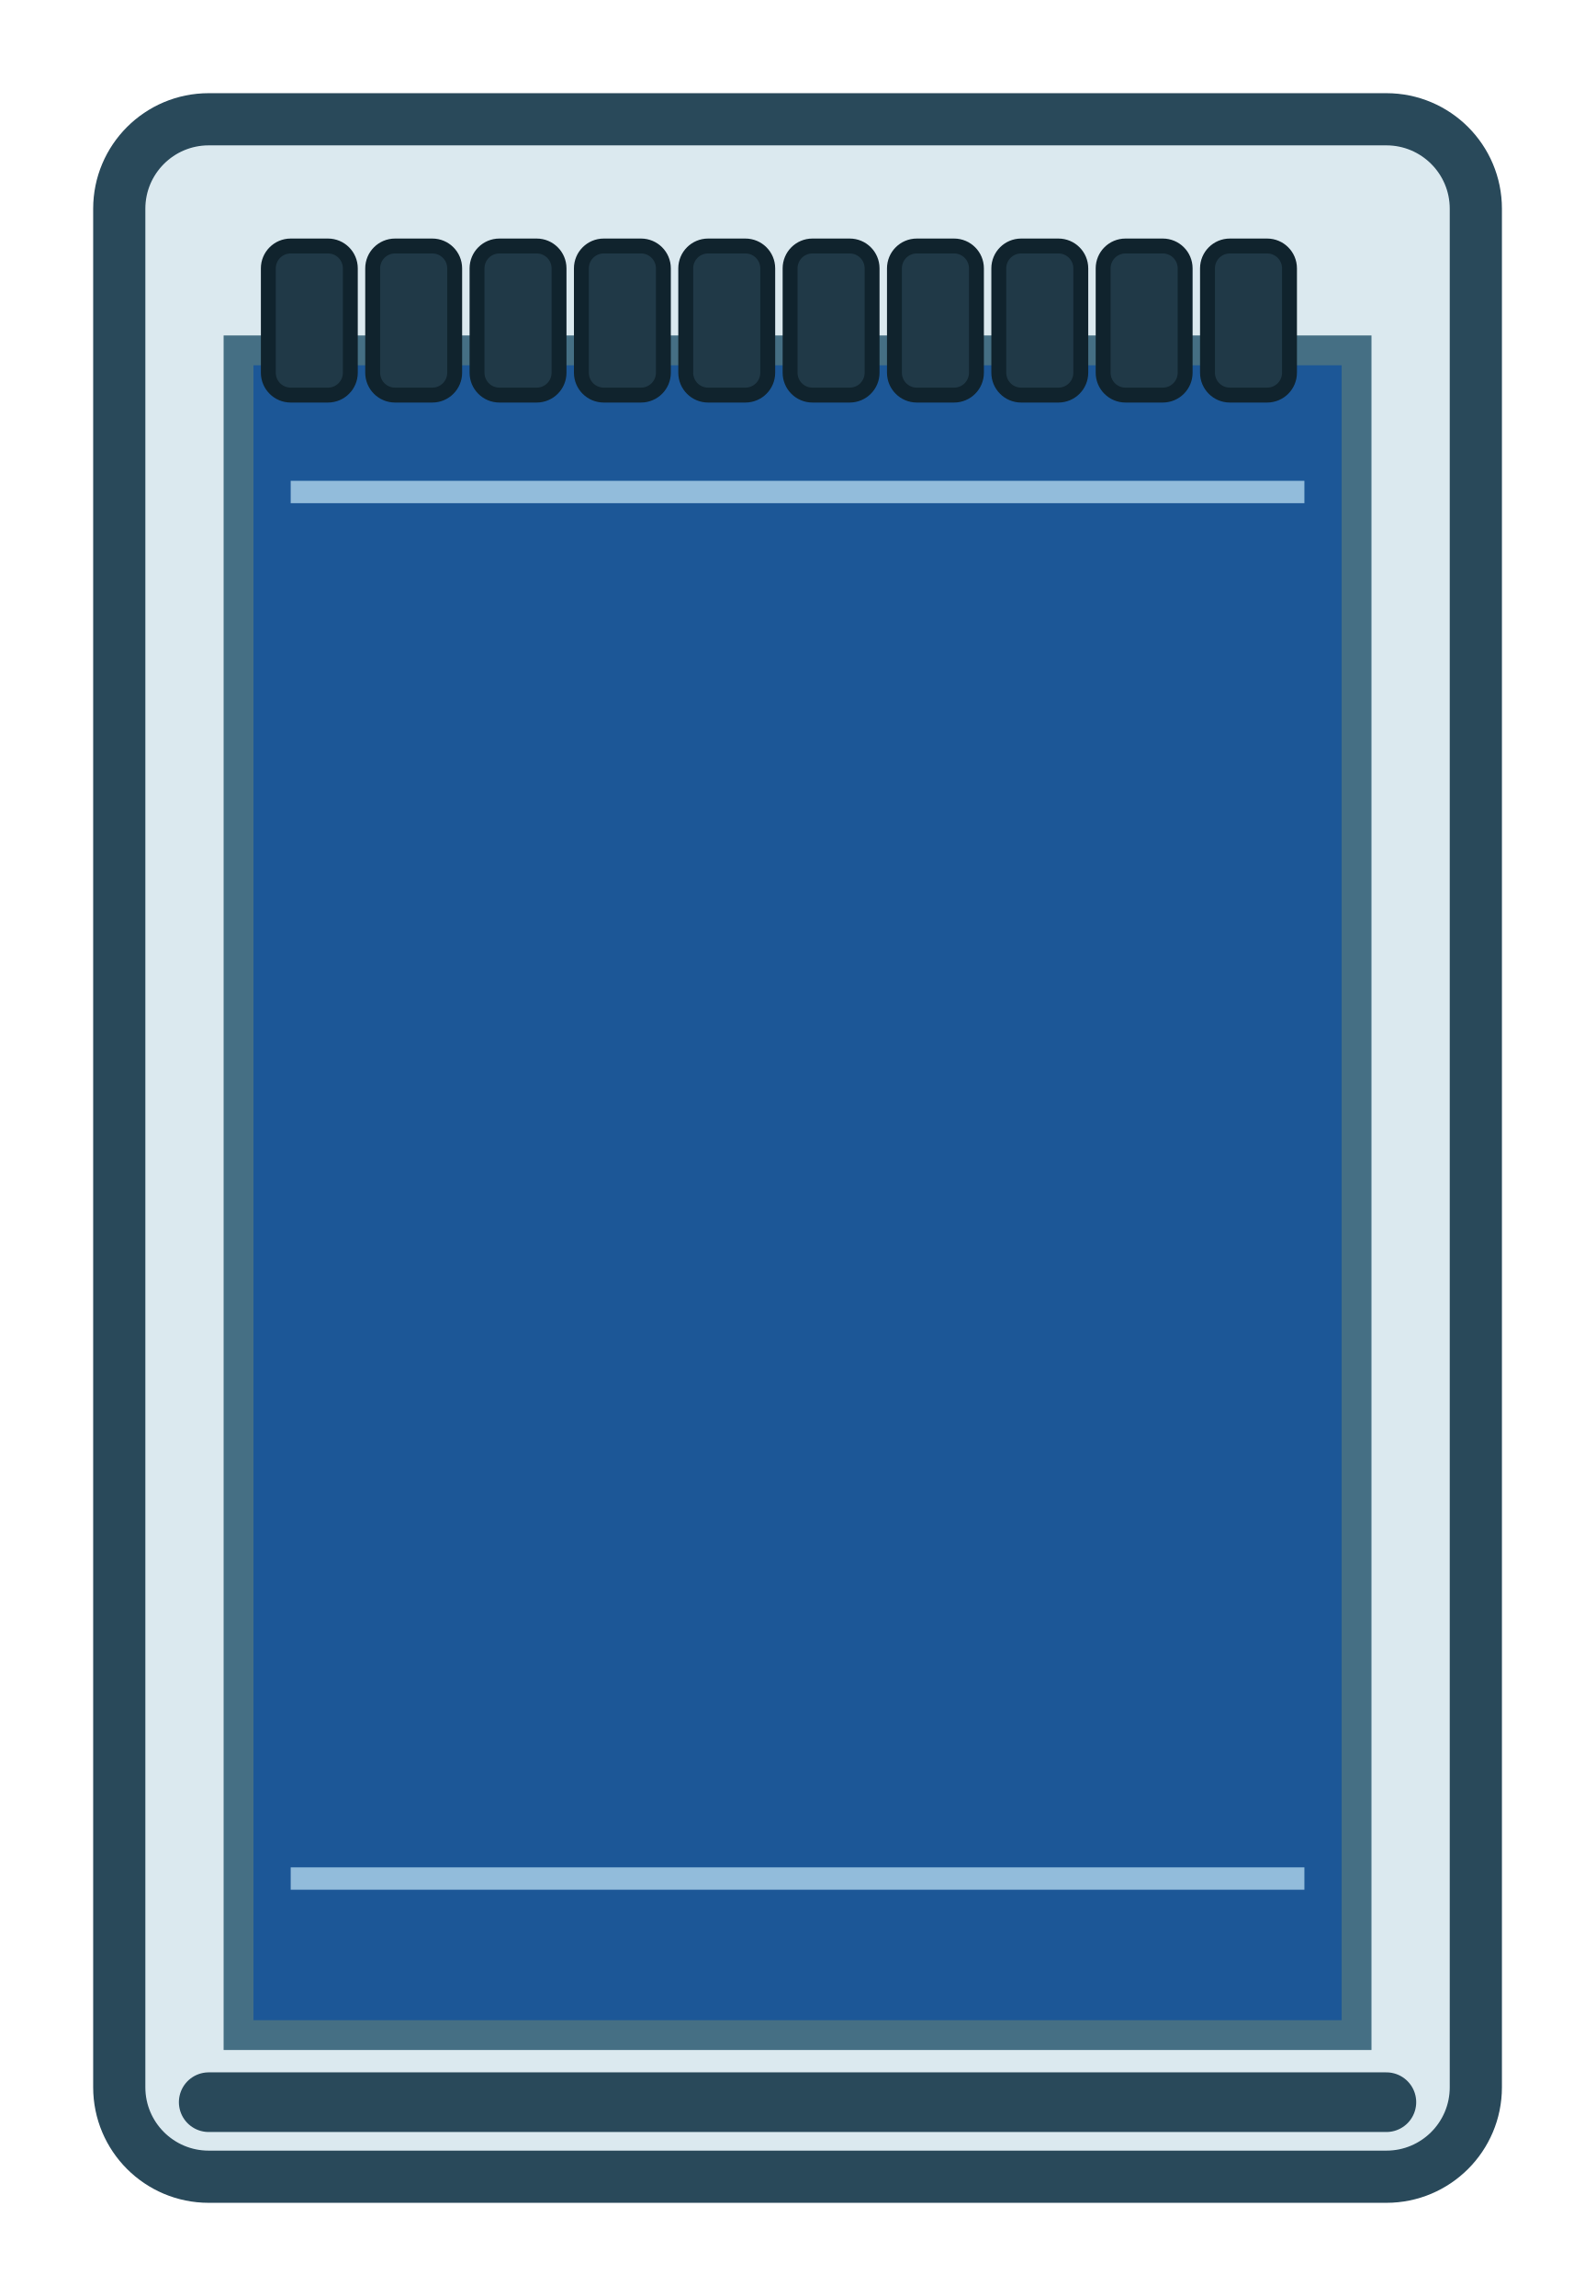
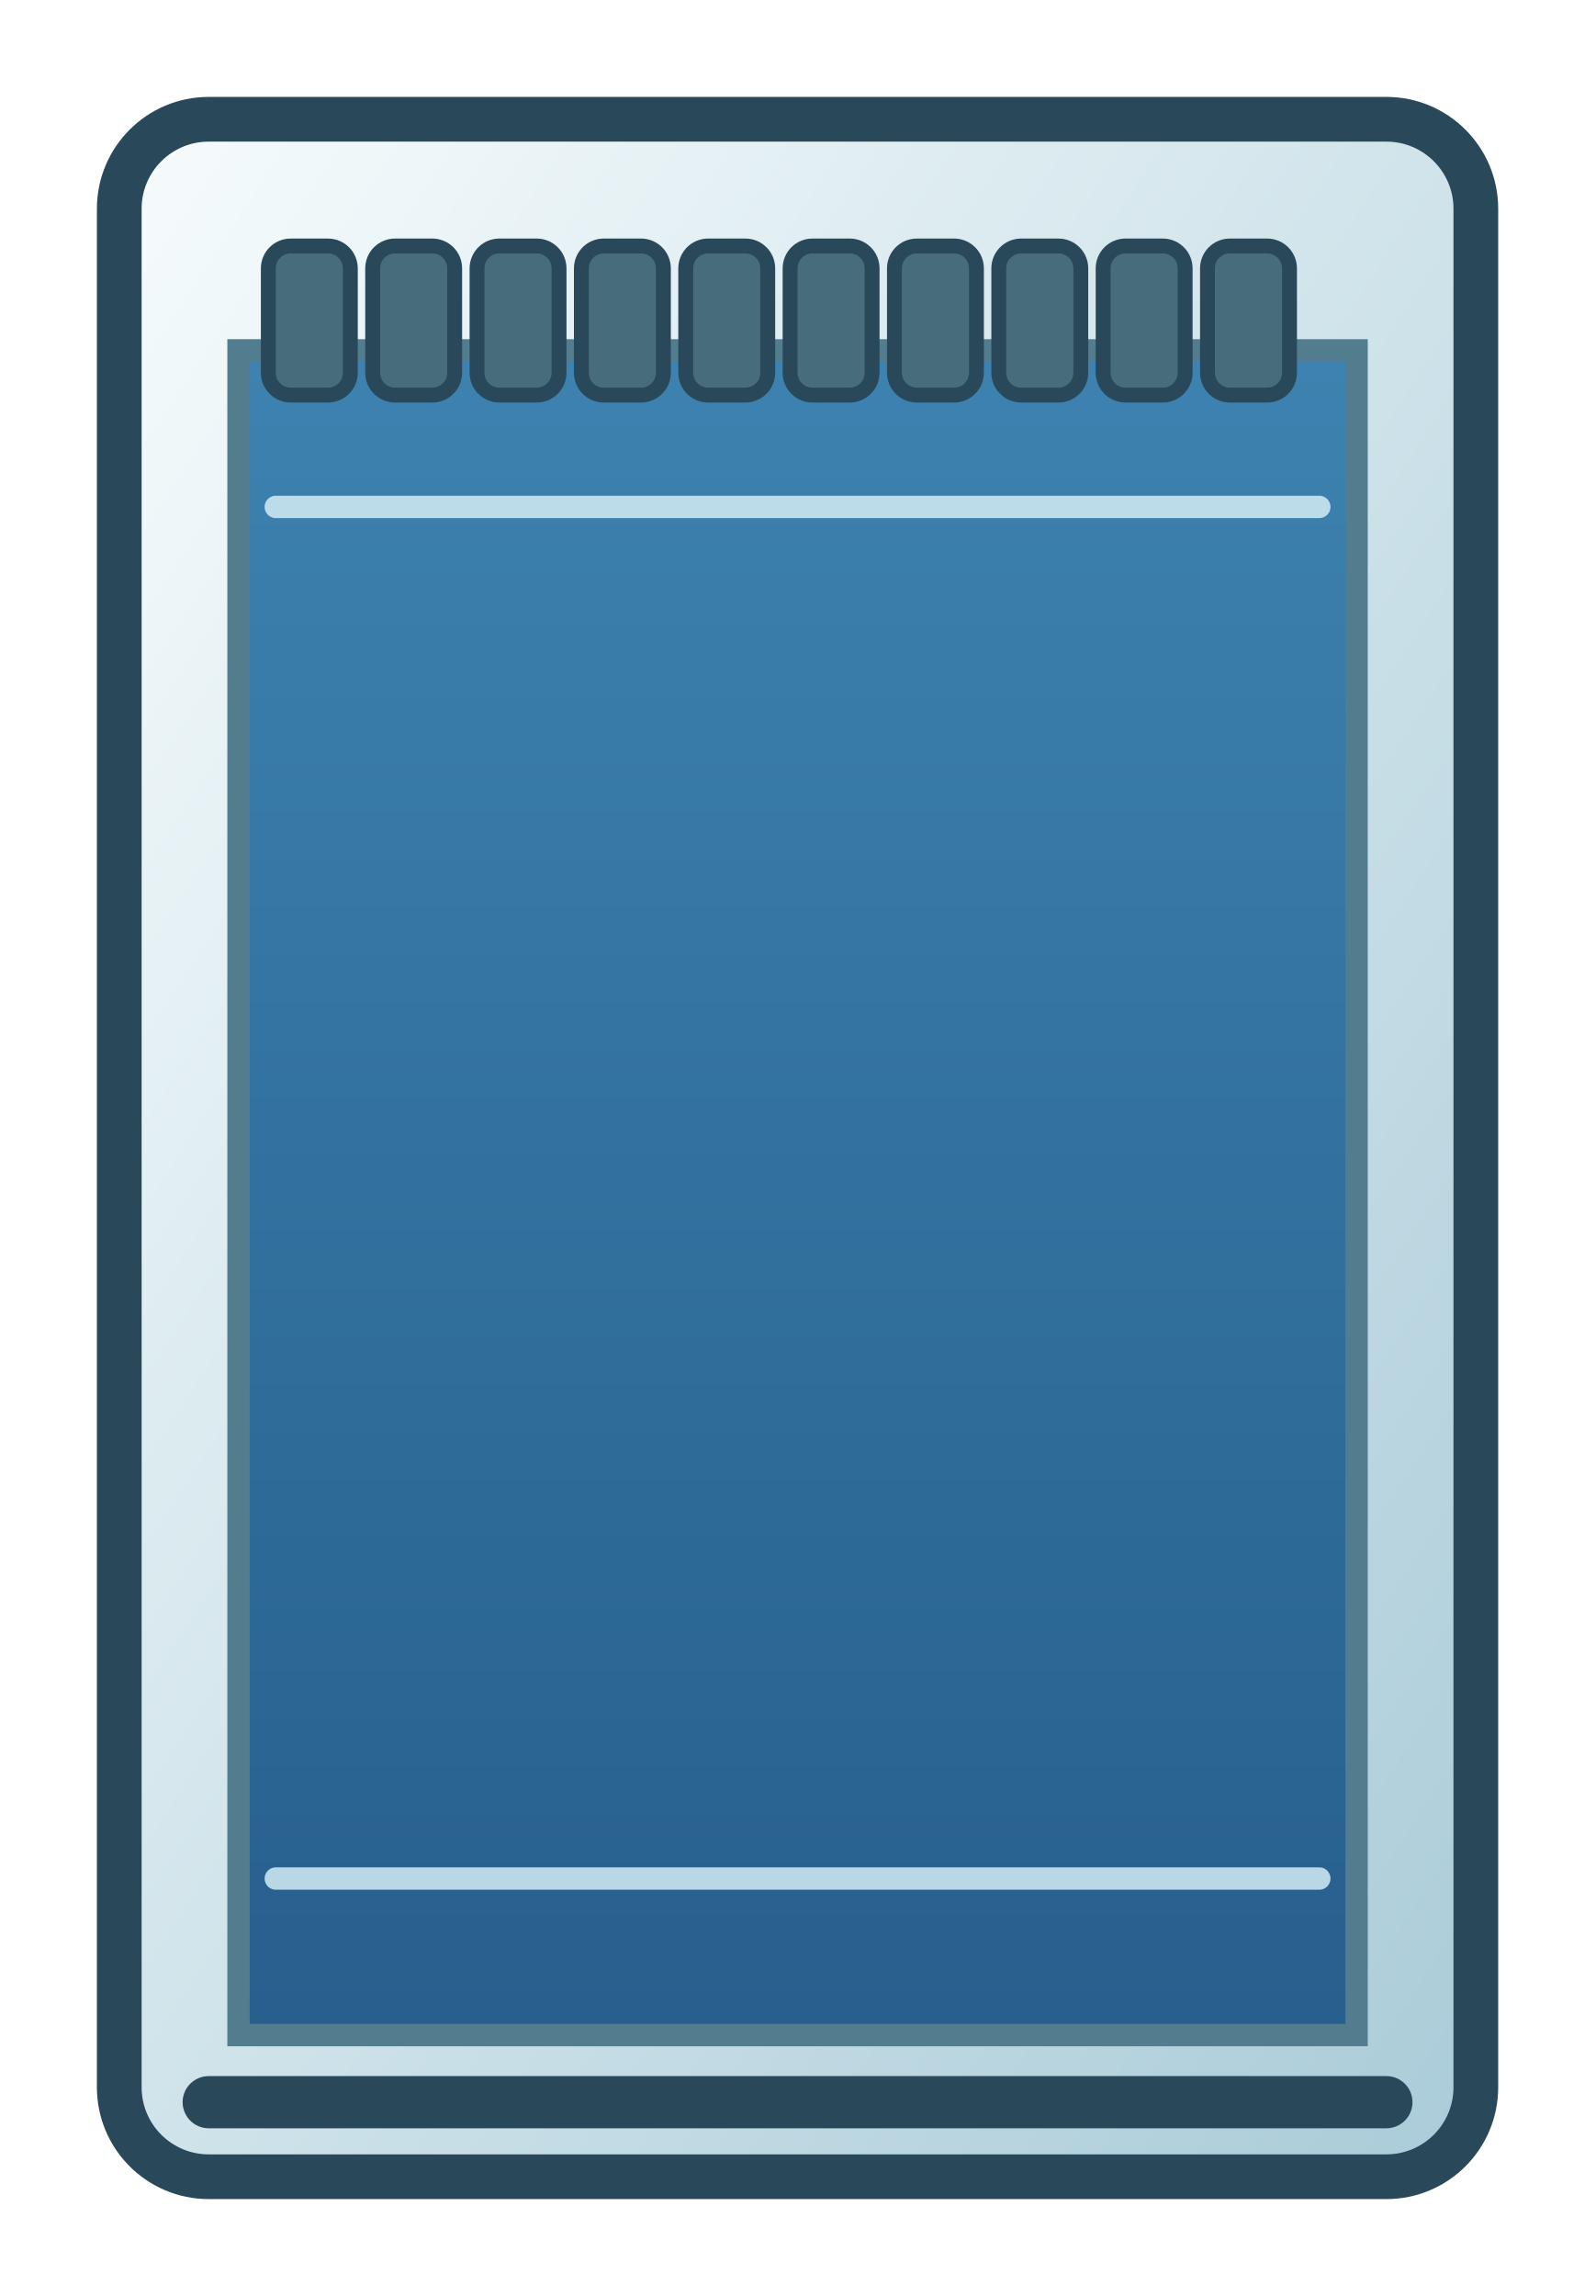
<svg xmlns="http://www.w3.org/2000/svg" viewBox="0 0 214 308">
-   <path d="M28 16h158a12 12 0 0 1 12 12v252a12 12 0 0 1-12 12H28a12 12 0 0 1-12-12V28a12 12 0 0 1 12-12z" fill="#dbe9ef" stroke="#29495a" stroke-width="7" />
-   <path d="M32 47h150v226H32z" fill="#1c5797" stroke="#456f84" stroke-width="4" />
-   <path d="M39 66h136M39 252h136" fill="none" stroke="#b9def2" stroke-width="3" opacity=".75" />
-   <g fill="#203947" stroke="#10232d" stroke-width="2">
+   <defs>
+     <linearGradient id="cassette-plastic" x1="0" x2="1" y1="0" y2="1">
+       <stop offset="0" stop-color="#f7fcfd" />
+       <stop offset="1" stop-color="#a9cbd8" />
+     </linearGradient>
+     <linearGradient id="cassette-gel" x1="0" x2="0" y1="0" y2="1">
+       <stop offset="0" stop-color="#3d82b0" />
+       <stop offset="1" stop-color="#275f8d" />
+     </linearGradient>
+   </defs>
+   <path d="M28 16h158a12 12 0 0 1 12 12v252a12 12 0 0 1-12 12H28a12 12 0 0 1-12-12V28a12 12 0 0 1 12-12z" fill="url(#cassette-plastic)" stroke="#29495a" stroke-width="6" />
+   <path d="M32 47h150v226H32z" fill="url(#cassette-gel)" stroke="#527d8e" stroke-width="3" />
+   <path d="M37 68h140M37 252h140" fill="none" stroke="#d9f0f6" stroke-linecap="round" stroke-width="3" opacity=".82" />
+   <g fill="#476d7d" stroke="#29495a" stroke-width="2">
    <rect data-subpart-id="lane_1" x="36" y="33" width="11" height="20" rx="3" />
    <rect data-subpart-id="lane_2" x="50" y="33" width="11" height="20" rx="3" />
    <rect data-subpart-id="lane_3" x="64" y="33" width="11" height="20" rx="3" />
    <rect data-subpart-id="lane_4" x="78" y="33" width="11" height="20" rx="3" />
    <rect data-subpart-id="lane_5" x="92" y="33" width="11" height="20" rx="3" />
    <rect data-subpart-id="lane_6" x="106" y="33" width="11" height="20" rx="3" />
    <rect data-subpart-id="lane_7" x="120" y="33" width="11" height="20" rx="3" />
    <rect data-subpart-id="lane_8" x="134" y="33" width="11" height="20" rx="3" />
    <rect data-subpart-id="lane_9" x="148" y="33" width="11" height="20" rx="3" />
    <rect data-subpart-id="lane_10" x="162" y="33" width="11" height="20" rx="3" />
  </g>
-   <path d="M28 282h158" stroke="#29495a" stroke-linecap="round" stroke-width="8" />
+   <path d="M28 282h158" fill="none" stroke="#29495a" stroke-linecap="round" stroke-width="7" />
</svg>
